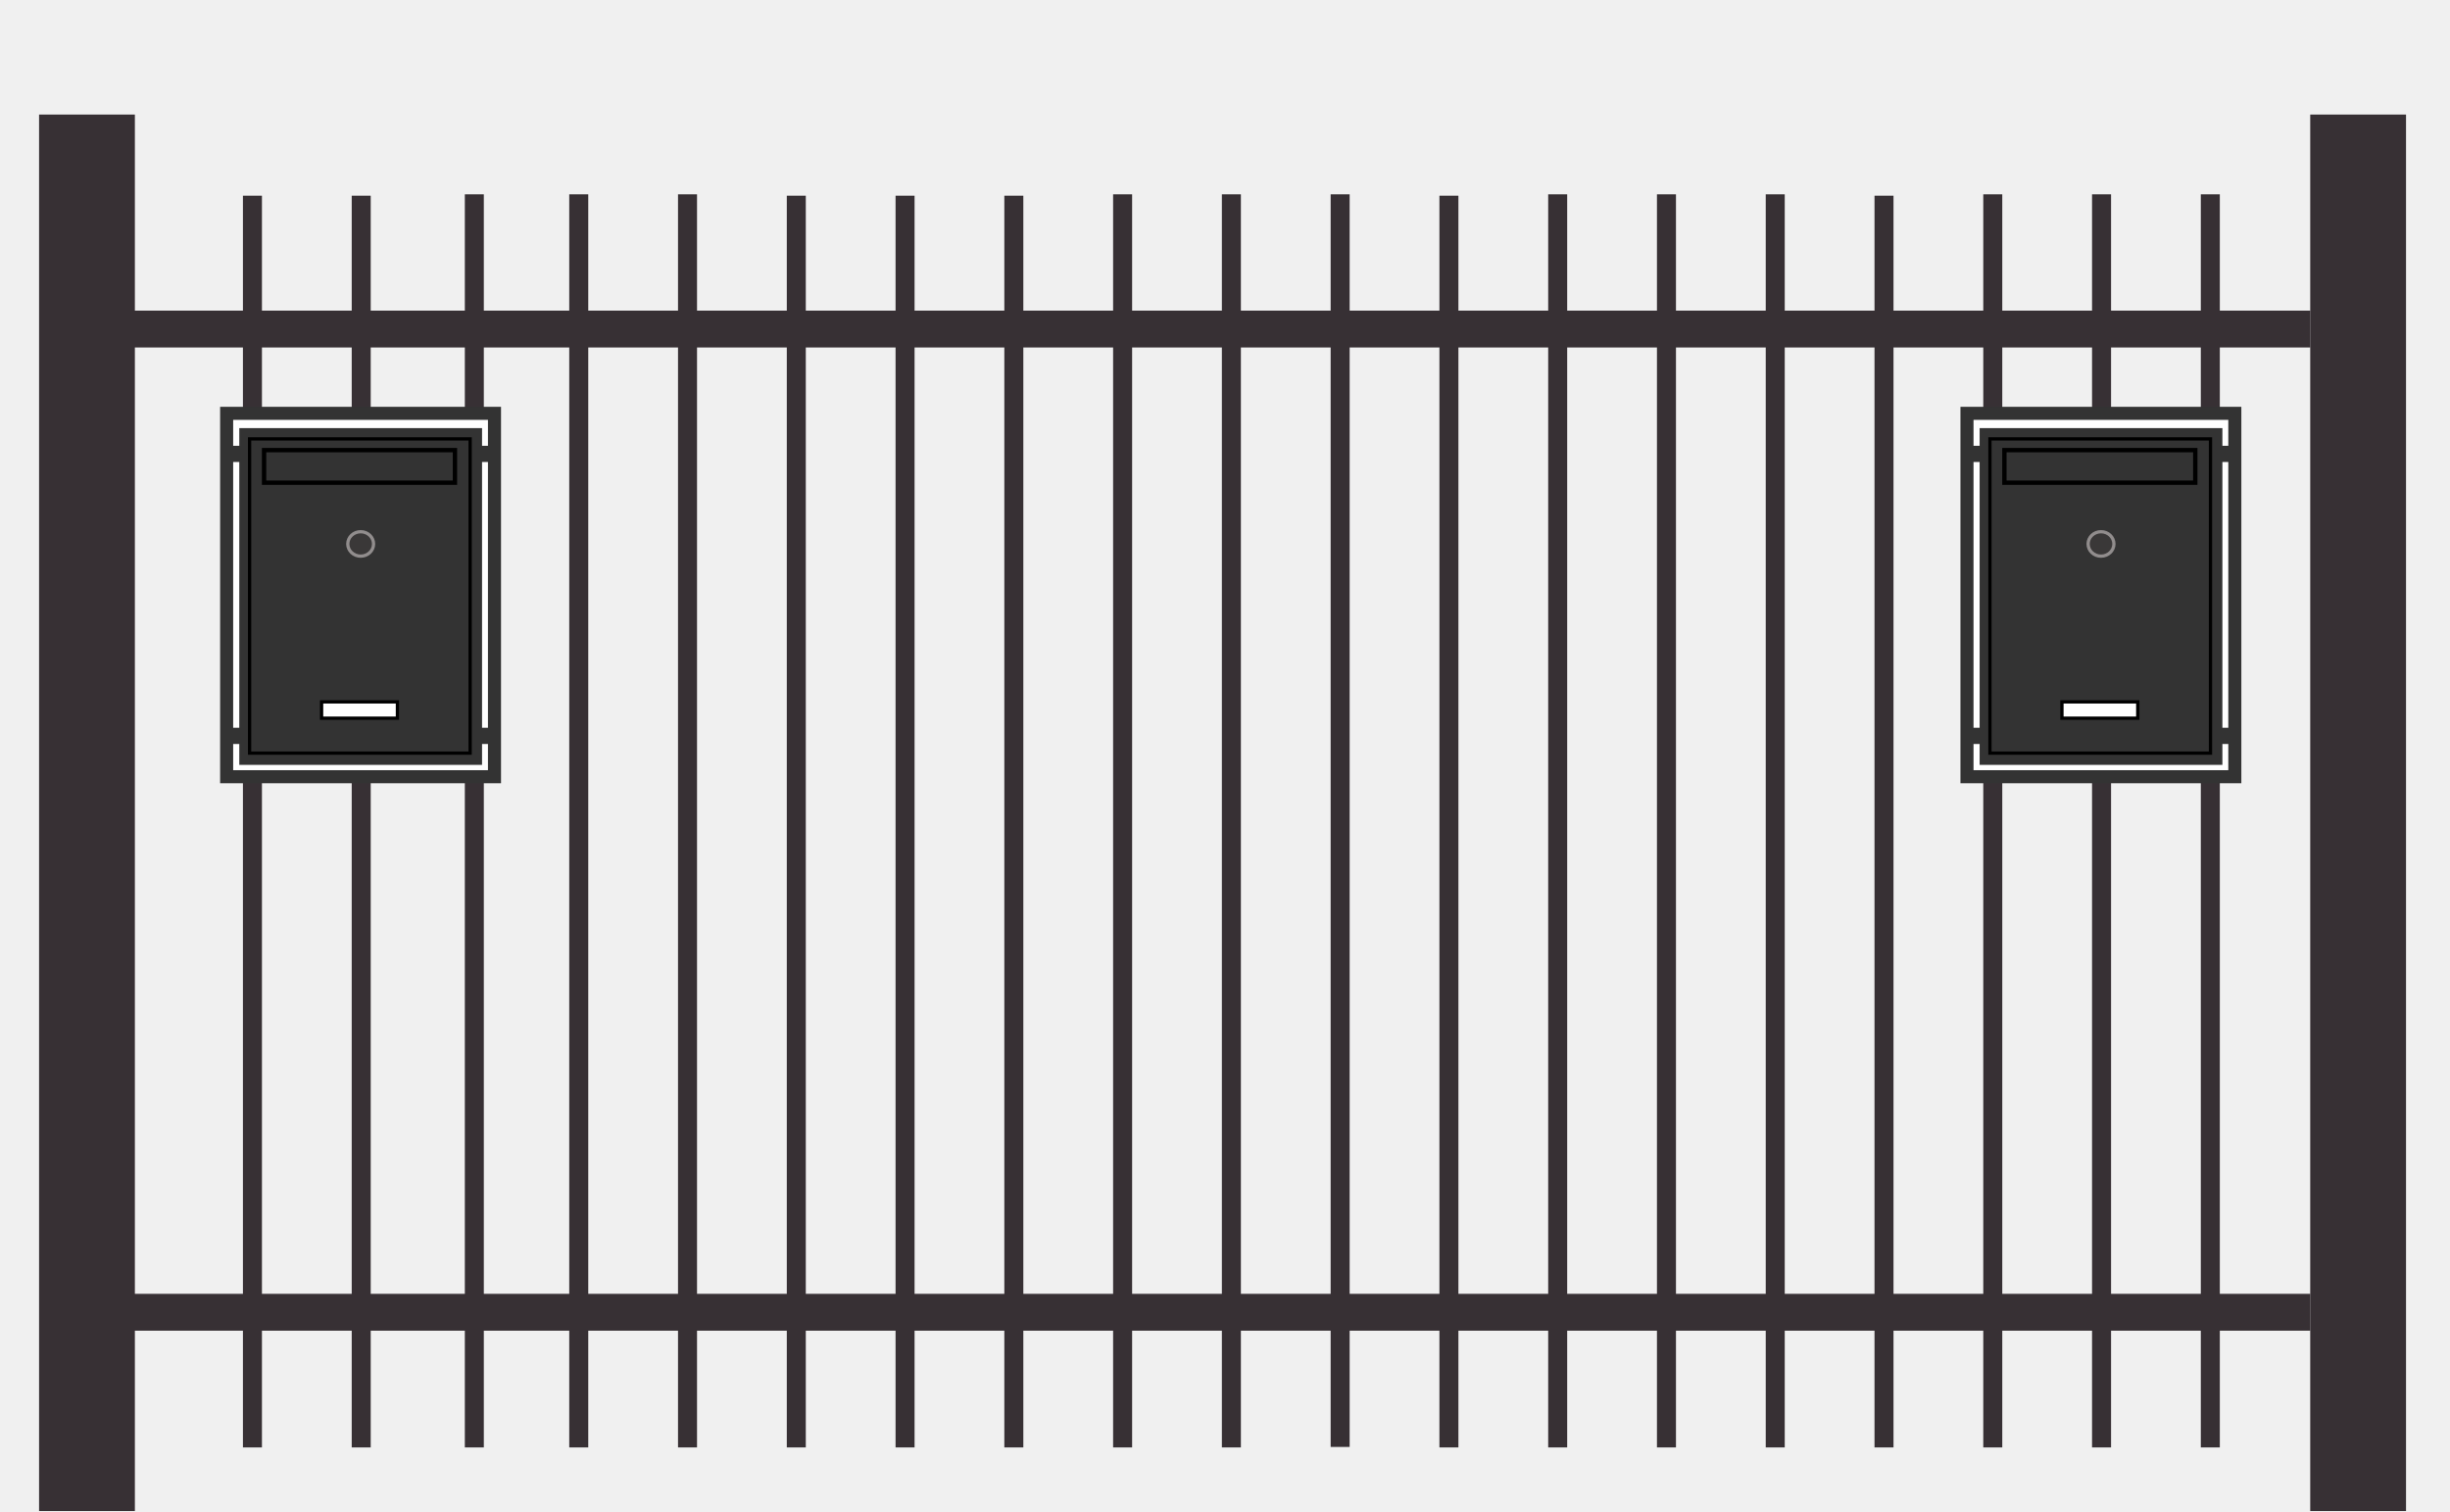
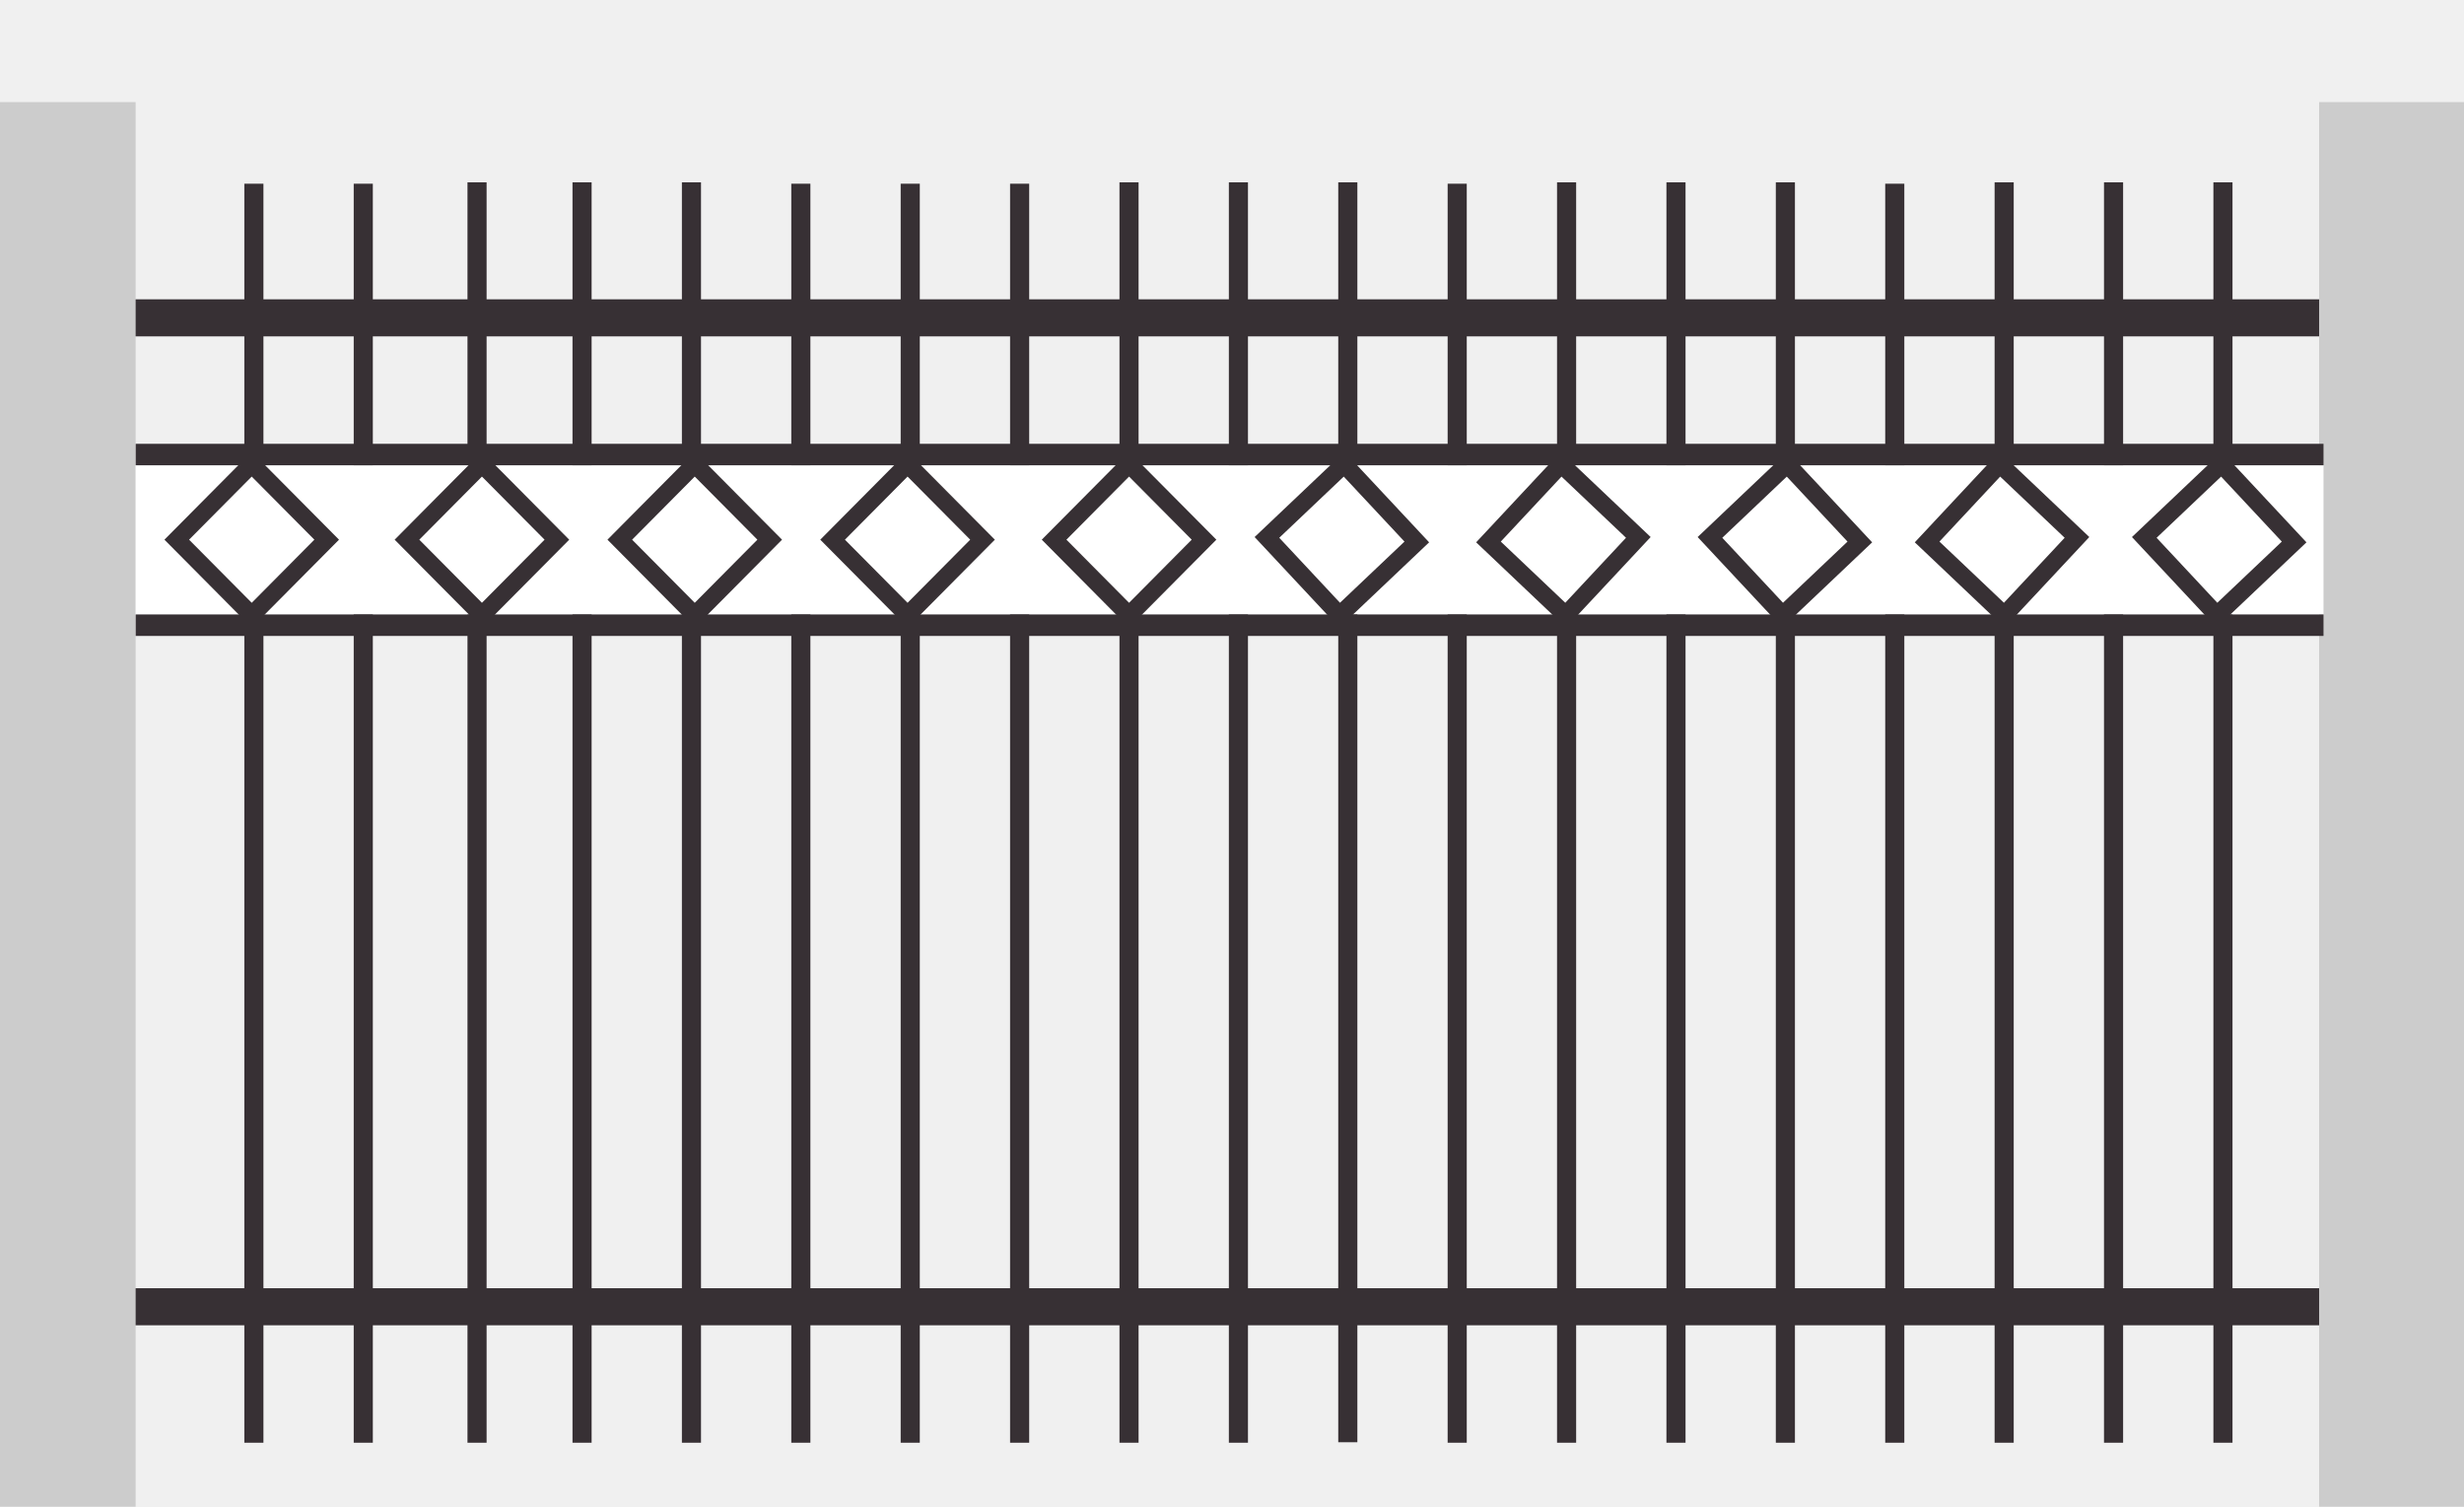
- <svg xmlns="http://www.w3.org/2000/svg" version="1.1" x="0px" y="0px" width="563.109px" height="347.333px" viewBox="0 0 563.109 347.333" enable-background="new 0 0 563.109 347.333" xml:space="preserve">
+ <svg xmlns="http://www.w3.org/2000/svg" version="1.1" x="0px" y="0px" width="563.109px" height="344.333px" viewBox="0 0 563.109 344.333" enable-background="new 0 0 563.109 344.333" xml:space="preserve">
  <g id="latten">
-     <rect id="latte_x5F_oben" x="30.5" y="71.401" fill="#373034" width="500.5" height="8.469" />
-     <rect id="latte_x5F_unten" x="30.5" y="297.402" fill="#373034" width="500.5" height="8.469" />
-     <ellipse display="none" opacity="0.3" fill="#373034" cx="284.555" cy="145.333" rx="358.5" ry="132" />
+     <rect id="latte_x5F_oben" x="30.5" y="68.401" fill="#373034" width="500.5" height="8.469" />
+     <rect id="latte_x5F_unten" x="30.5" y="294.402" fill="#373034" width="500.5" height="8.469" />
+     <ellipse display="none" opacity="0.3" fill="#373034" cx="284.555" cy="142.333" rx="358.5" ry="132" />
  </g>
  <g id="kugel" display="none">
-     <circle display="inline" fill="#373034" cx="19.991" cy="15" r="12" />
-     <circle display="inline" fill="#373034" cx="541.991" cy="15" r="12" />
+     <circle display="inline" fill="#373034" cx="19.991" cy="12" r="12" />
+     <circle display="inline" fill="#373034" cx="541.991" cy="12" r="12" />
  </g>
  <g id="spitz" display="none">
-     <polygon display="inline" fill="#373034" points="31,26.318 26.794,24.566 20,21.736 13.206,24.566 8.982,26.325 8.982,27.396    20,27.396 31,27.396  " />
-     <polygon display="inline" fill="#373034" points="553,26.318 548.794,24.566 542,21.736 535.206,24.566 530.982,26.325    530.982,27.396 542,27.396 553,27.396  " />
+     <polygon display="inline" fill="#373034" points="31,23.318 26.794,21.566 20,18.736 13.206,21.566 8.982,23.325 8.982,24.396    20,24.396 31,24.396  " />
+     <polygon display="inline" fill="#373034" points="553,23.318 548.794,21.566 542,18.736 535.206,21.566 530.982,23.325    530.982,24.396 542,24.396 553,24.396  " />
  </g>
-   <g id="mauer" display="none">
-     <rect id="Mauer_x5F_links" y="26.333" display="inline" fill="#CCCCCC" width="31" height="321" />
-     <rect id="Mauer_x5F_rechts" x="530" y="26.333" display="inline" fill="#CCCCCC" width="33.109" height="321" />
+   <g id="mauer">
+     <rect id="Mauer_x5F_links" y="23.333" fill="#CCCCCC" width="31" height="321" />
+     <rect id="Mauer_x5F_rechts" x="530" y="23.333" fill="#CCCCCC" width="33.109" height="321" />
  </g>
  <g id="convex" display="none">
-     <rect id="stab" x="305.837" y="11.333" display="inline" fill="#373034" width="4.367" height="321.264" />
-     <rect id="stab_18_" x="80.837" y="35.833" display="inline" fill="#373034" width="4.367" height="296.875" />
-     <rect id="stab_17_" x="130.837" y="24.333" display="inline" fill="#373034" width="4.367" height="308.375" />
-     <rect id="stab_16_" x="180.837" y="17.833" display="inline" fill="#373034" width="4.367" height="314.875" />
-     <rect id="stab_15_" x="230.837" y="13.336" display="inline" fill="#373034" width="4.367" height="319.373" />
-     <rect id="stab_14_" x="330.837" y="13.336" display="inline" fill="#373034" width="4.367" height="319.373" />
-     <rect id="stab_13_" x="355.837" y="15.062" display="inline" fill="#373034" width="4.367" height="317.646" />
-     <rect id="stab_12_" x="380.837" y="17.833" display="inline" fill="#373034" width="4.367" height="314.875" />
-     <rect id="stab_11_" x="405.837" y="21.333" display="inline" fill="#373034" width="4.367" height="311.375" />
-     <rect id="stab_10_" x="430.837" y="24.333" display="inline" fill="#373034" width="4.367" height="308.375" />
-     <rect id="stab_9_" x="455.837" y="30.019" display="inline" fill="#373034" width="4.367" height="302.69" />
-     <rect id="stab_8_" x="480.837" y="35.833" display="inline" fill="#373034" width="4.367" height="296.875" />
-     <rect id="stab_7_" x="505.837" y="44.667" display="inline" fill="#373034" width="4.367" height="288.042" />
-     <rect id="stab_6_" x="106.837" y="30.35" display="inline" fill="#373034" width="4.367" height="302.359" />
-     <rect id="stab_5_" x="55.837" y="44.982" display="inline" fill="#373034" width="4.367" height="287.727" />
-     <rect id="stab_4_" x="155.837" y="21.333" display="inline" fill="#373034" width="4.367" height="311.375" />
-     <rect id="stab_3_" x="205.837" y="15.062" display="inline" fill="#373034" width="4.367" height="317.646" />
-     <rect id="stab_2_" x="255.837" y="11.333" display="inline" fill="#373034" width="4.367" height="321.375" />
-     <rect id="stab_1_" x="280.837" y="11.333" display="inline" fill="#373034" width="4.367" height="321.375" />
+     <rect id="stab" x="305.837" y="8.333" display="inline" fill="#373034" width="4.367" height="321.264" />
+     <rect id="stab_18_" x="80.837" y="32.833" display="inline" fill="#373034" width="4.367" height="296.875" />
+     <rect id="stab_17_" x="130.837" y="21.333" display="inline" fill="#373034" width="4.367" height="308.375" />
+     <rect id="stab_16_" x="180.837" y="14.833" display="inline" fill="#373034" width="4.367" height="314.875" />
+     <rect id="stab_15_" x="230.837" y="10.336" display="inline" fill="#373034" width="4.367" height="319.373" />
+     <rect id="stab_14_" x="330.837" y="10.336" display="inline" fill="#373034" width="4.367" height="319.373" />
+     <rect id="stab_13_" x="355.837" y="12.062" display="inline" fill="#373034" width="4.367" height="317.646" />
+     <rect id="stab_12_" x="380.837" y="14.833" display="inline" fill="#373034" width="4.367" height="314.875" />
+     <rect id="stab_11_" x="405.837" y="18.333" display="inline" fill="#373034" width="4.367" height="311.375" />
+     <rect id="stab_10_" x="430.837" y="21.333" display="inline" fill="#373034" width="4.367" height="308.375" />
+     <rect id="stab_9_" x="455.837" y="27.019" display="inline" fill="#373034" width="4.367" height="302.69" />
+     <rect id="stab_8_" x="480.837" y="32.833" display="inline" fill="#373034" width="4.367" height="296.875" />
+     <rect id="stab_7_" x="505.837" y="41.667" display="inline" fill="#373034" width="4.367" height="288.042" />
+     <rect id="stab_6_" x="106.837" y="27.35" display="inline" fill="#373034" width="4.367" height="302.359" />
+     <rect id="stab_5_" x="55.837" y="41.982" display="inline" fill="#373034" width="4.367" height="287.727" />
+     <rect id="stab_4_" x="155.837" y="18.333" display="inline" fill="#373034" width="4.367" height="311.375" />
+     <rect id="stab_3_" x="205.837" y="12.062" display="inline" fill="#373034" width="4.367" height="317.646" />
+     <rect id="stab_2_" x="255.837" y="8.333" display="inline" fill="#373034" width="4.367" height="321.375" />
+     <rect id="stab_1_" x="280.837" y="8.333" display="inline" fill="#373034" width="4.367" height="321.375" />
  </g>
  <g id="gerade">
-     <rect id="stab_37_" x="305.837" y="44.667" fill="#373034" width="4.367" height="287.93" />
-     <rect id="stab_36_" x="80.837" y="44.982" fill="#373034" width="4.367" height="287.727" />
-     <rect id="stab_35_" x="130.837" y="44.667" fill="#373034" width="4.367" height="288.042" />
-     <rect id="stab_34_" x="180.837" y="44.982" fill="#373034" width="4.367" height="287.727" />
-     <rect id="stab_33_" x="230.837" y="44.982" fill="#373034" width="4.367" height="287.727" />
-     <rect id="stab_32_" x="330.837" y="44.982" fill="#373034" width="4.367" height="287.727" />
-     <rect id="stab_31_" x="355.837" y="44.667" fill="#373034" width="4.367" height="288.042" />
-     <rect id="stab_30_" x="380.837" y="44.667" fill="#373034" width="4.367" height="288.042" />
-     <rect id="stab_29_" x="405.837" y="44.667" fill="#373034" width="4.367" height="288.042" />
-     <rect id="stab_28_" x="430.837" y="44.982" fill="#373034" width="4.367" height="287.727" />
-     <rect id="stab_27_" x="455.837" y="44.667" fill="#373034" width="4.367" height="288.042" />
-     <rect id="stab_26_" x="480.837" y="44.667" fill="#373034" width="4.367" height="288.042" />
-     <rect id="stab_25_" x="505.837" y="44.667" fill="#373034" width="4.367" height="288.042" />
-     <rect id="stab_24_" x="106.837" y="44.667" fill="#373034" width="4.367" height="288.042" />
-     <rect id="stab_23_" x="55.837" y="44.982" fill="#373034" width="4.367" height="287.727" />
-     <rect id="stab_22_" x="155.837" y="44.667" fill="#373034" width="4.367" height="288.042" />
-     <rect id="stab_21_" x="205.837" y="44.982" fill="#373034" width="4.367" height="287.727" />
-     <rect id="stab_20_" x="255.837" y="44.667" fill="#373034" width="4.367" height="288.042" />
-     <rect id="stab_19_" x="280.837" y="44.667" fill="#373034" width="4.367" height="288.042" />
+     <rect id="stab_37_" x="305.837" y="41.667" fill="#373034" width="4.367" height="287.93" />
+     <rect id="stab_36_" x="80.837" y="41.982" fill="#373034" width="4.367" height="287.727" />
+     <rect id="stab_35_" x="130.837" y="41.667" fill="#373034" width="4.367" height="288.042" />
+     <rect id="stab_34_" x="180.837" y="41.982" fill="#373034" width="4.367" height="287.727" />
+     <rect id="stab_33_" x="230.837" y="41.982" fill="#373034" width="4.367" height="287.727" />
+     <rect id="stab_32_" x="330.837" y="41.982" fill="#373034" width="4.367" height="287.727" />
+     <rect id="stab_31_" x="355.837" y="41.667" fill="#373034" width="4.367" height="288.042" />
+     <rect id="stab_30_" x="380.837" y="41.667" fill="#373034" width="4.367" height="288.042" />
+     <rect id="stab_29_" x="405.837" y="41.667" fill="#373034" width="4.367" height="288.042" />
+     <rect id="stab_28_" x="430.837" y="41.982" fill="#373034" width="4.367" height="287.727" />
+     <rect id="stab_27_" x="455.837" y="41.667" fill="#373034" width="4.367" height="288.042" />
+     <rect id="stab_26_" x="480.837" y="41.667" fill="#373034" width="4.367" height="288.042" />
+     <rect id="stab_25_" x="505.837" y="41.667" fill="#373034" width="4.367" height="288.042" />
+     <rect id="stab_24_" x="106.837" y="41.667" fill="#373034" width="4.367" height="288.042" />
+     <rect id="stab_23_" x="55.837" y="41.982" fill="#373034" width="4.367" height="287.727" />
+     <rect id="stab_22_" x="155.837" y="41.667" fill="#373034" width="4.367" height="288.042" />
+     <rect id="stab_21_" x="205.837" y="41.982" fill="#373034" width="4.367" height="287.727" />
+     <rect id="stab_20_" x="255.837" y="41.667" fill="#373034" width="4.367" height="288.042" />
+     <rect id="stab_19_" x="280.837" y="41.667" fill="#373034" width="4.367" height="288.042" />
  </g>
-   <g id="pfosten">
-     <rect id="Pfosten_x5F_links" x="8.982" y="26.333" fill="#373034" width="22.018" height="321" />
-     <rect id="Pfosten_x5F_rechts" x="530.982" y="26.333" fill="#373034" width="22.018" height="321" />
+   <g id="pfosten" display="none">
+     <rect id="Pfosten_x5F_links" x="8.982" y="23.333" display="inline" fill="#373034" width="22.018" height="321" />
+     <rect id="Pfosten_x5F_rechts" x="530.982" y="23.333" display="inline" fill="#373034" width="22.018" height="321" />
  </g>
-   <g id="brief_x5F_rechts">
-     <rect x="452.093" y="95.011" fill="#FFFFFF" stroke="#333333" stroke-width="3" stroke-miterlimit="10" width="61.56" height="83.527" />
-     <rect x="452.093" y="102.466" fill="#333333" width="3.711" height="3.728" />
-     <rect x="509.723" y="102.466" fill="#333333" width="3.711" height="3.728" />
-     <rect x="452.639" y="167.286" fill="#333333" width="3.711" height="3.728" />
-     <rect x="510.269" y="167.286" fill="#333333" width="3.711" height="3.728" />
-     <g id="briefkasten_x5F_rechts">
-       <rect x="456.999" y="100.407" fill="#FFFFFF" stroke="#333333" stroke-width="4" stroke-miterlimit="10" width="51.796" height="73.408" />
-       <rect x="457.367" y="100.888" fill="#333333" stroke="#000000" stroke-width="0.75" stroke-miterlimit="10" width="50.688" height="72.226" />
-       <rect x="460.694" y="103.463" fill="#333333" stroke="#000000" stroke-miterlimit="10" width="43.872" height="7.49" />
-       <ellipse fill="#3A3838" stroke="#918D8D" stroke-width="0.75" stroke-miterlimit="10" cx="482.897" cy="125.031" rx="2.966" ry="2.809" />
-       <rect x="473.917" y="161.338" fill="#FFFFFF" stroke="#000000" stroke-width="0.75" stroke-miterlimit="10" width="17.424" height="3.745" />
+   <g id="Kreise_x5F_oben_1_" display="none">
+     <g id="Kreise_x5F_oben" display="inline">
+       <rect id="bg_x5F_white" x="31.15" y="106.333" fill="#FFFFFF" width="495.219" height="32.547" />
+       <ellipse fill="none" stroke="#373034" stroke-width="4" stroke-miterlimit="10" cx="57.239" cy="121.213" rx="13.54" ry="13.667" />
+       <ellipse fill="none" stroke="#373034" stroke-width="4" stroke-miterlimit="10" cx="109.767" cy="121.213" rx="13.54" ry="13.667" />
+       <ellipse fill="none" stroke="#373034" stroke-width="4" stroke-miterlimit="10" cx="158.313" cy="121.213" rx="13.54" ry="13.667" />
+       <ellipse fill="none" stroke="#373034" stroke-width="4" stroke-miterlimit="10" cx="207.85" cy="121.213" rx="13.54" ry="13.667" />
+       <ellipse fill="none" stroke="#373034" stroke-width="4" stroke-miterlimit="10" cx="257.386" cy="121.213" rx="13.54" ry="13.667" />
+       <ellipse fill="none" stroke="#373034" stroke-width="4" stroke-miterlimit="10" cx="307.914" cy="121.213" rx="13.541" ry="13.667" />
+       <ellipse fill="none" stroke="#373034" stroke-width="4" stroke-miterlimit="10" cx="356.46" cy="121.213" rx="13.54" ry="13.667" />
+       <ellipse fill="none" stroke="#373034" stroke-width="4" stroke-miterlimit="10" cx="407.997" cy="121.213" rx="13.541" ry="13.667" />
+       <ellipse fill="none" stroke="#373034" stroke-width="4" stroke-miterlimit="10" cx="456.542" cy="121.213" rx="13.541" ry="13.667" />
+       <ellipse fill="none" stroke="#373034" stroke-width="4" stroke-miterlimit="10" cx="507.08" cy="121.213" rx="13.541" ry="13.667" />
+       <rect id="stab_x5F_waagerecht_x5F_unten" x="31.15" y="136.426" fill="#373034" width="499.072" height="4.908" />
+       <rect id="stab_x5F_waagerechts_x5F_oben" x="31.15" y="101.425" fill="#373034" width="499.072" height="4.908" />
    </g>
  </g>
-   <g id="brief_x5F_links">
-     <rect x="52.093" y="95.011" fill="#FFFFFF" stroke="#333333" stroke-width="3" stroke-miterlimit="10" width="61.56" height="83.527" />
-     <rect x="52.093" y="102.466" fill="#333333" width="3.711" height="3.728" />
-     <rect x="109.723" y="102.466" fill="#333333" width="3.711" height="3.728" />
-     <rect x="52.639" y="167.286" fill="#333333" width="3.711" height="3.728" />
-     <rect x="110.269" y="167.286" fill="#333333" width="3.711" height="3.728" />
-     <g id="briefkasten_x5F_rechts_Kopie">
-       <rect x="56.999" y="100.407" fill="#FFFFFF" stroke="#333333" stroke-width="4" stroke-miterlimit="10" width="51.796" height="73.408" />
-       <rect x="57.367" y="100.888" fill="#333333" stroke="#000000" stroke-width="0.75" stroke-miterlimit="10" width="50.688" height="72.226" />
-       <rect x="60.694" y="103.463" fill="#333333" stroke="#000000" stroke-miterlimit="10" width="43.872" height="7.49" />
-       <ellipse fill="#3A3838" stroke="#918D8D" stroke-width="0.75" stroke-miterlimit="10" cx="82.897" cy="125.031" rx="2.966" ry="2.809" />
-       <rect x="73.917" y="161.338" fill="#FFFFFF" stroke="#000000" stroke-width="0.75" stroke-miterlimit="10" width="17.424" height="3.745" />
+   <g id="brief_x5F_mitte_x5F_rechts" display="none">
+     <rect x="452.093" y="157.011" display="inline" fill="#FFFFFF" stroke="#333333" stroke-width="3" stroke-miterlimit="10" width="61.56" height="83.527" />
+     <rect x="452.093" y="164.466" display="inline" fill="#333333" width="3.711" height="3.728" />
+     <rect x="509.723" y="164.466" display="inline" fill="#333333" width="3.711" height="3.728" />
+     <rect x="452.639" y="229.286" display="inline" fill="#333333" width="3.711" height="3.728" />
+     <rect x="510.269" y="229.286" display="inline" fill="#333333" width="3.711" height="3.728" />
+     <g id="briefkasten_x5F_rechts_Kopie_2" display="inline">
+       <rect x="456.999" y="162.407" fill="#FFFFFF" stroke="#333333" stroke-width="4" stroke-miterlimit="10" width="51.796" height="73.409" />
+       <rect x="457.367" y="162.888" fill="#333333" stroke="#000000" stroke-width="0.75" stroke-miterlimit="10" width="50.688" height="72.226" />
+       <rect x="460.694" y="165.463" fill="#333333" stroke="#000000" stroke-miterlimit="10" width="43.872" height="7.49" />
+       <ellipse fill="#3A3838" stroke="#918D8D" stroke-width="0.75" stroke-miterlimit="10" cx="482.897" cy="187.031" rx="2.966" ry="2.809" />
+       <rect x="473.917" y="223.338" fill="#FFFFFF" stroke="#000000" stroke-width="0.75" stroke-miterlimit="10" width="17.424" height="3.745" />
    </g>
  </g>
+   <g id="brief_x5F_mitte_x5F_links" display="none">
+     <rect x="53.093" y="157.011" display="inline" fill="#FFFFFF" stroke="#333333" stroke-width="3" stroke-miterlimit="10" width="61.56" height="83.527" />
+     <rect x="53.093" y="164.466" display="inline" fill="#333333" width="3.711" height="3.728" />
+     <rect x="110.723" y="164.466" display="inline" fill="#333333" width="3.711" height="3.728" />
+     <rect x="53.639" y="229.286" display="inline" fill="#333333" width="3.711" height="3.728" />
+     <rect x="111.269" y="229.286" display="inline" fill="#333333" width="3.711" height="3.728" />
+     <g id="briefkasten_x5F_rechts_Kopie_2_Kopie" display="inline">
+       <rect x="57.999" y="162.407" fill="#FFFFFF" stroke="#333333" stroke-width="4" stroke-miterlimit="10" width="51.796" height="73.409" />
+       <rect x="58.367" y="162.888" fill="#333333" stroke="#000000" stroke-width="0.75" stroke-miterlimit="10" width="50.688" height="72.226" />
+       <rect x="61.694" y="165.463" fill="#333333" stroke="#000000" stroke-miterlimit="10" width="43.872" height="7.49" />
+       <ellipse fill="#3A3838" stroke="#918D8D" stroke-width="0.75" stroke-miterlimit="10" cx="83.897" cy="187.031" rx="2.966" ry="2.809" />
+       <rect x="74.917" y="223.338" fill="#FFFFFF" stroke="#000000" stroke-width="0.75" stroke-miterlimit="10" width="17.424" height="3.745" />
+     </g>
+   </g>
+   <g id="brief_x5F_rechts" display="none">
+     <rect x="452.093" y="92.011" display="inline" fill="#FFFFFF" stroke="#333333" stroke-width="3" stroke-miterlimit="10" width="61.56" height="83.527" />
+     <rect x="452.093" y="99.466" display="inline" fill="#333333" width="3.711" height="3.728" />
+     <rect x="509.723" y="99.466" display="inline" fill="#333333" width="3.711" height="3.728" />
+     <rect x="452.639" y="164.286" display="inline" fill="#333333" width="3.711" height="3.728" />
+     <rect x="510.269" y="164.286" display="inline" fill="#333333" width="3.711" height="3.728" />
+     <g id="briefkasten_x5F_rechts" display="inline">
+       <rect x="456.999" y="97.407" fill="#FFFFFF" stroke="#333333" stroke-width="4" stroke-miterlimit="10" width="51.796" height="73.408" />
+       <rect x="457.367" y="97.888" fill="#333333" stroke="#000000" stroke-width="0.75" stroke-miterlimit="10" width="50.688" height="72.226" />
+       <rect x="460.694" y="100.463" fill="#333333" stroke="#000000" stroke-miterlimit="10" width="43.872" height="7.49" />
+       <ellipse fill="#3A3838" stroke="#918D8D" stroke-width="0.75" stroke-miterlimit="10" cx="482.897" cy="122.031" rx="2.966" ry="2.809" />
+       <rect x="473.917" y="158.338" fill="#FFFFFF" stroke="#000000" stroke-width="0.75" stroke-miterlimit="10" width="17.424" height="3.745" />
+     </g>
+   </g>
+   <g id="brief_x5F_links" display="none">
+     <rect x="52.093" y="92.011" display="inline" fill="#FFFFFF" stroke="#333333" stroke-width="3" stroke-miterlimit="10" width="61.56" height="83.527" />
+     <rect x="52.093" y="99.466" display="inline" fill="#333333" width="3.711" height="3.728" />
+     <rect x="109.723" y="99.466" display="inline" fill="#333333" width="3.711" height="3.728" />
+     <rect x="52.639" y="164.286" display="inline" fill="#333333" width="3.711" height="3.728" />
+     <rect x="110.269" y="164.286" display="inline" fill="#333333" width="3.711" height="3.728" />
+     <g id="briefkasten_x5F_rechts_Kopie" display="inline">
+       <rect x="56.999" y="97.407" fill="#FFFFFF" stroke="#333333" stroke-width="4" stroke-miterlimit="10" width="51.796" height="73.408" />
+       <rect x="57.367" y="97.888" fill="#333333" stroke="#000000" stroke-width="0.75" stroke-miterlimit="10" width="50.688" height="72.226" />
+       <rect x="60.694" y="100.463" fill="#333333" stroke="#000000" stroke-miterlimit="10" width="43.872" height="7.49" />
+       <ellipse fill="#3A3838" stroke="#918D8D" stroke-width="0.75" stroke-miterlimit="10" cx="82.897" cy="122.031" rx="2.966" ry="2.809" />
+       <rect x="73.917" y="158.338" fill="#FFFFFF" stroke="#000000" stroke-width="0.75" stroke-miterlimit="10" width="17.424" height="3.745" />
+     </g>
+   </g>
+   <g id="rauten_x5F_oben">
+     <rect id="bg_x5F_white_1_" x="31.016" y="106.333" fill="#FFFFFF" width="499.984" height="34.091" />
+     <rect x="31.016" y="140.424" fill="#373034" width="499.984" height="4.908" />
+     <rect x="31.016" y="101.425" fill="#373034" width="499.984" height="4.908" />
+     <polygon fill="none" stroke="#373034" stroke-width="4" stroke-miterlimit="10" points="40.395,123.334 57.527,106.075    74.66,123.334 57.527,140.597  " />
+     <polygon fill="none" stroke="#373034" stroke-width="4" stroke-miterlimit="10" points="93.008,123.336 110.14,140.596    127.272,123.336 110.14,106.074  " />
+     <polygon fill="none" stroke="#373034" stroke-width="4" stroke-miterlimit="10" points="141.643,123.334 158.774,106.075    175.907,123.334 158.774,140.597  " />
+     <polygon fill="none" stroke="#373034" stroke-width="4" stroke-miterlimit="10" points="190.277,123.336 207.409,140.596    224.542,123.336 207.409,106.074  " />
+     <polygon fill="none" stroke="#373034" stroke-width="4" stroke-miterlimit="10" points="240.897,123.333 258.028,106.074    275.162,123.333 258.028,140.597  " />
+     <polygon fill="none" stroke="#373034" stroke-width="4" stroke-miterlimit="10" points="289.54,122.816 306.146,140.587    323.789,123.857 307.179,106.082  " />
+     <polygon fill="none" stroke="#373034" stroke-width="4" stroke-miterlimit="10" points="340.167,123.854 356.773,106.082    374.416,122.813 357.807,140.587  " />
+     <polygon fill="none" stroke="#373034" stroke-width="4" stroke-miterlimit="10" points="390.787,122.817 407.393,140.587    425.036,123.858 408.426,106.082  " />
+     <polygon fill="none" stroke="#373034" stroke-width="4" stroke-miterlimit="10" points="440.414,123.854 457.021,106.082    474.663,122.813 458.054,140.587  " />
+     <polygon fill="none" stroke="#373034" stroke-width="4" stroke-miterlimit="10" points="490.042,122.817 506.647,140.587    524.29,123.858 507.681,106.082  " />
+   </g>
</svg>
